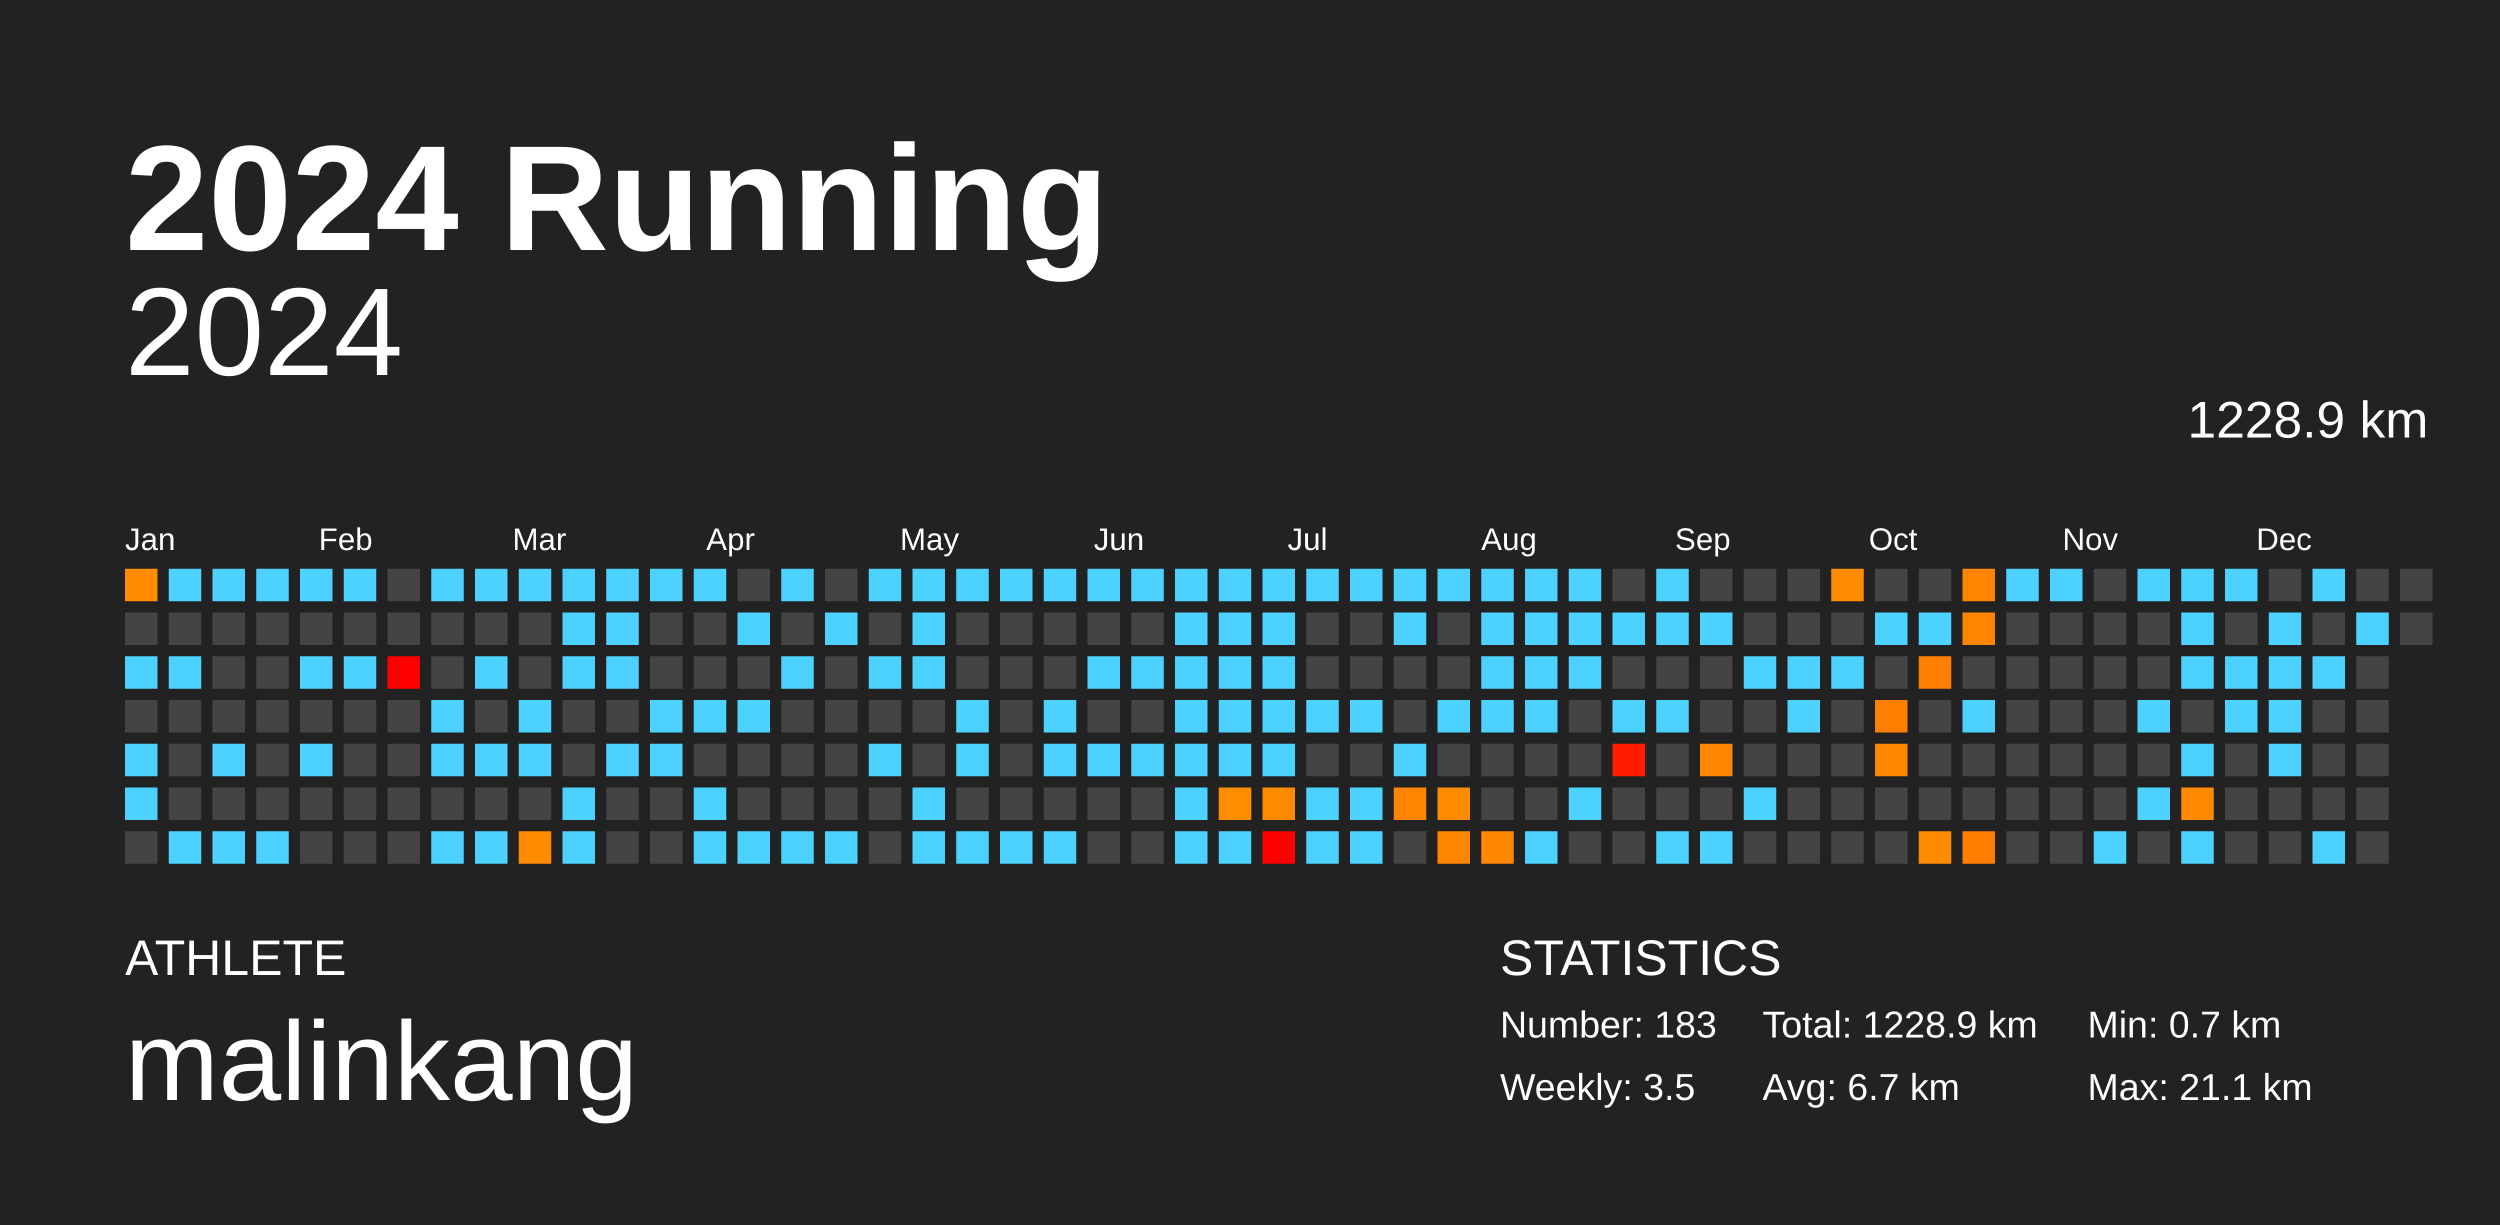
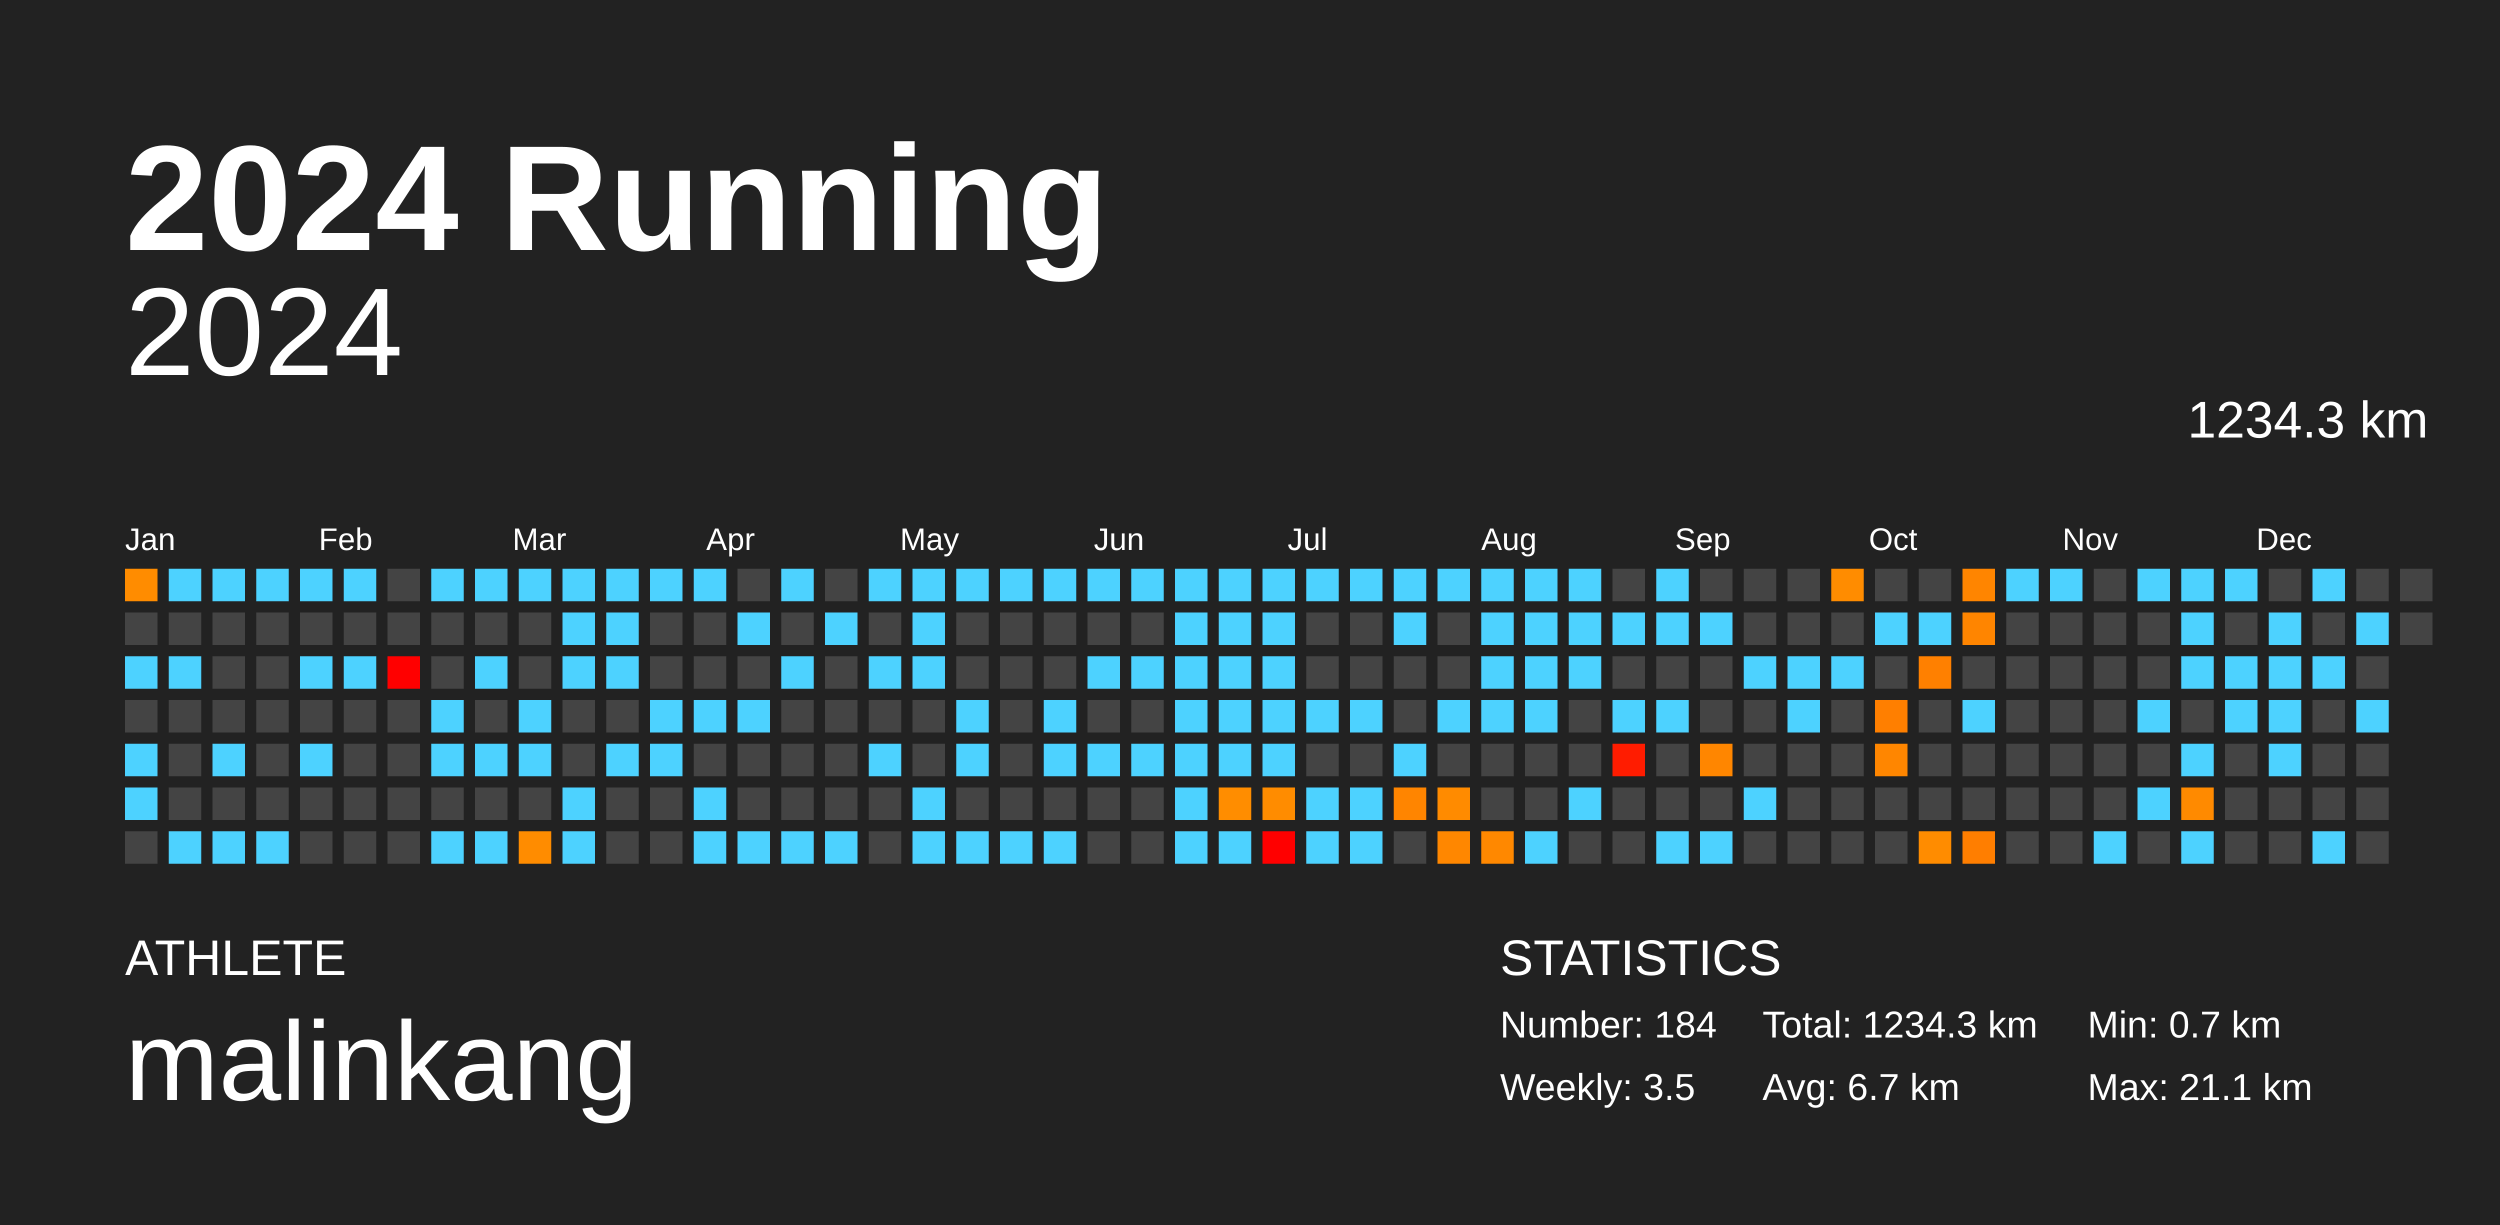
<svg xmlns="http://www.w3.org/2000/svg" baseProfile="full" height="98mm" version="1.1" viewBox="0,0,200,98" width="200mm">
  <defs />
  <rect fill="#222222" height="98" width="200" x="0" y="0" />
  <text fill="#FFFFFF" style="font-size:12px; font-family:Arial; font-weight:bold;" x="10" y="20">2024 Running</text>
  <text fill="#FFFFFF" style="font-size:4px; font-family:Arial" x="10" y="78">ATHLETE</text>
  <text fill="#FFFFFF" style="font-size:9px; font-family:Arial" x="10" y="88">malinkang</text>
  <text fill="#FFFFFF" style="font-size:4px; font-family:Arial" x="120" y="78">STATISTICS</text>
-   <text fill="#FFFFFF" style="font-size:3px; font-family:Arial" x="120" y="83">Number: 183</text>
+   <text fill="#FFFFFF" style="font-size:3px; font-family:Arial" x="120" y="83">Number: 184</text>
  <text fill="#FFFFFF" style="font-size:3px; font-family:Arial" x="120" y="88">Weekly: 3.5</text>
-   <text fill="#FFFFFF" style="font-size:3px; font-family:Arial" x="141" y="83">Total: 1228.9 km</text>
+   <text fill="#FFFFFF" style="font-size:3px; font-family:Arial" x="141" y="83">Total: 1234.3 km</text>
  <text fill="#FFFFFF" style="font-size:3px; font-family:Arial" x="141" y="88">Avg: 6.7 km</text>
  <text fill="#FFFFFF" style="font-size:3px; font-family:Arial" x="167" y="83">Min: 0.7 km</text>
  <text fill="#FFFFFF" style="font-size:3px; font-family:Arial" x="167" y="88">Max: 21.1 km</text>
  <text alignment-baseline="hanging" fill="#FFFFFF" style="font-size:10.0px; font-family:Arial;" x="10" y="30">2024</text>
-   <text alignment-baseline="hanging" fill="#FFFFFF" style="font-size:4.125px; font-family:Arial;" x="175" y="35">1228.9 km</text>
+   <text alignment-baseline="hanging" fill="#FFFFFF" style="font-size:4.125px; font-family:Arial;" x="175" y="35">1234.3 km</text>
  <text fill="#FFFFFF" style="font-size:2.5px; font-family:Arial" x="10.0" y="44">Jan</text>
  <text fill="#FFFFFF" style="font-size:2.5px; font-family:Arial" x="25.5" y="44">Feb</text>
  <text fill="#FFFFFF" style="font-size:2.5px; font-family:Arial" x="41.0" y="44">Mar</text>
  <text fill="#FFFFFF" style="font-size:2.5px; font-family:Arial" x="56.5" y="44">Apr</text>
  <text fill="#FFFFFF" style="font-size:2.5px; font-family:Arial" x="72.0" y="44">May</text>
  <text fill="#FFFFFF" style="font-size:2.5px; font-family:Arial" x="87.5" y="44">Jun</text>
  <text fill="#FFFFFF" style="font-size:2.5px; font-family:Arial" x="103.0" y="44">Jul</text>
  <text fill="#FFFFFF" style="font-size:2.5px; font-family:Arial" x="118.5" y="44">Aug</text>
  <text fill="#FFFFFF" style="font-size:2.5px; font-family:Arial" x="134.0" y="44">Sep</text>
  <text fill="#FFFFFF" style="font-size:2.5px; font-family:Arial" x="149.5" y="44">Oct</text>
  <text fill="#FFFFFF" style="font-size:2.5px; font-family:Arial" x="165.0" y="44">Nov</text>
  <text fill="#FFFFFF" style="font-size:2.5px; font-family:Arial" x="180.5" y="44">Dec</text>
  <rect fill="#ff8c00" height="2.6" width="2.6" x="10.0" y="45.5" />
  <rect fill="#444444" height="2.6" width="2.6" x="10.0" y="49.0" />
  <rect fill="#4dd2ff" height="2.6" width="2.6" x="10.0" y="52.5" />
  <rect fill="#444444" height="2.6" width="2.6" x="10.0" y="56.0" />
  <rect fill="#4dd2ff" height="2.6" width="2.6" x="10.0" y="59.5" />
  <rect fill="#4dd2ff" height="2.6" width="2.6" x="10.0" y="63.0" />
  <rect fill="#444444" height="2.6" width="2.6" x="10.0" y="66.5" />
  <rect fill="#4dd2ff" height="2.6" width="2.6" x="13.5" y="45.5" />
  <rect fill="#444444" height="2.6" width="2.6" x="13.5" y="49.0" />
  <rect fill="#4dd2ff" height="2.6" width="2.6" x="13.5" y="52.5" />
  <rect fill="#444444" height="2.6" width="2.6" x="13.5" y="56.0" />
  <rect fill="#444444" height="2.6" width="2.6" x="13.5" y="59.5" />
  <rect fill="#444444" height="2.6" width="2.6" x="13.5" y="63.0" />
  <rect fill="#4dd2ff" height="2.6" width="2.6" x="13.5" y="66.5" />
  <rect fill="#4dd2ff" height="2.6" width="2.6" x="17.0" y="45.5" />
  <rect fill="#444444" height="2.6" width="2.6" x="17.0" y="49.0" />
  <rect fill="#444444" height="2.6" width="2.6" x="17.0" y="52.5" />
  <rect fill="#444444" height="2.6" width="2.6" x="17.0" y="56.0" />
  <rect fill="#4dd2ff" height="2.6" width="2.6" x="17.0" y="59.5" />
  <rect fill="#444444" height="2.6" width="2.6" x="17.0" y="63.0" />
  <rect fill="#4dd2ff" height="2.6" width="2.6" x="17.0" y="66.5" />
  <rect fill="#4dd2ff" height="2.6" width="2.6" x="20.5" y="45.5" />
  <rect fill="#444444" height="2.6" width="2.6" x="20.5" y="49.0" />
  <rect fill="#444444" height="2.6" width="2.6" x="20.5" y="52.5" />
  <rect fill="#444444" height="2.6" width="2.6" x="20.5" y="56.0" />
  <rect fill="#444444" height="2.6" width="2.6" x="20.5" y="59.5" />
  <rect fill="#444444" height="2.6" width="2.6" x="20.5" y="63.0" />
  <rect fill="#4dd2ff" height="2.6" width="2.6" x="20.5" y="66.5" />
  <rect fill="#4dd2ff" height="2.6" width="2.6" x="24.0" y="45.5" />
  <rect fill="#444444" height="2.6" width="2.6" x="24.0" y="49.0" />
  <rect fill="#4dd2ff" height="2.6" width="2.6" x="24.0" y="52.5" />
  <rect fill="#444444" height="2.6" width="2.6" x="24.0" y="56.0" />
  <rect fill="#4dd2ff" height="2.6" width="2.6" x="24.0" y="59.5" />
  <rect fill="#444444" height="2.6" width="2.6" x="24.0" y="63.0" />
  <rect fill="#444444" height="2.6" width="2.6" x="24.0" y="66.5" />
  <rect fill="#4dd2ff" height="2.6" width="2.6" x="27.5" y="45.5" />
  <rect fill="#444444" height="2.6" width="2.6" x="27.5" y="49.0" />
  <rect fill="#4dd2ff" height="2.6" width="2.6" x="27.5" y="52.5" />
  <rect fill="#444444" height="2.6" width="2.6" x="27.5" y="56.0" />
  <rect fill="#444444" height="2.6" width="2.6" x="27.5" y="59.5" />
  <rect fill="#444444" height="2.6" width="2.6" x="27.5" y="63.0" />
  <rect fill="#444444" height="2.6" width="2.6" x="27.5" y="66.5" />
  <rect fill="#444444" height="2.6" width="2.6" x="31.0" y="45.5" />
  <rect fill="#444444" height="2.6" width="2.6" x="31.0" y="49.0" />
  <rect fill="red" height="2.6" width="2.6" x="31.0" y="52.5" />
  <rect fill="#444444" height="2.6" width="2.6" x="31.0" y="56.0" />
  <rect fill="#444444" height="2.6" width="2.6" x="31.0" y="59.5" />
  <rect fill="#444444" height="2.6" width="2.6" x="31.0" y="63.0" />
  <rect fill="#444444" height="2.6" width="2.6" x="31.0" y="66.5" />
  <rect fill="#4dd2ff" height="2.6" width="2.6" x="34.5" y="45.5" />
  <rect fill="#444444" height="2.6" width="2.6" x="34.5" y="49.0" />
  <rect fill="#444444" height="2.6" width="2.6" x="34.5" y="52.5" />
  <rect fill="#4dd2ff" height="2.6" width="2.6" x="34.5" y="56.0" />
  <rect fill="#4dd2ff" height="2.6" width="2.6" x="34.5" y="59.5" />
  <rect fill="#444444" height="2.6" width="2.6" x="34.5" y="63.0" />
  <rect fill="#4dd2ff" height="2.6" width="2.6" x="34.5" y="66.5" />
  <rect fill="#4dd2ff" height="2.6" width="2.6" x="38.0" y="45.5" />
  <rect fill="#444444" height="2.6" width="2.6" x="38.0" y="49.0" />
  <rect fill="#4dd2ff" height="2.6" width="2.6" x="38.0" y="52.5" />
  <rect fill="#444444" height="2.6" width="2.6" x="38.0" y="56.0" />
  <rect fill="#4dd2ff" height="2.6" width="2.6" x="38.0" y="59.5" />
  <rect fill="#444444" height="2.6" width="2.6" x="38.0" y="63.0" />
  <rect fill="#4dd2ff" height="2.6" width="2.6" x="38.0" y="66.5" />
  <rect fill="#4dd2ff" height="2.6" width="2.6" x="41.5" y="45.5" />
  <rect fill="#444444" height="2.6" width="2.6" x="41.5" y="49.0" />
  <rect fill="#444444" height="2.6" width="2.6" x="41.5" y="52.5" />
  <rect fill="#4dd2ff" height="2.6" width="2.6" x="41.5" y="56.0" />
  <rect fill="#4dd2ff" height="2.6" width="2.6" x="41.5" y="59.5" />
  <rect fill="#444444" height="2.6" width="2.6" x="41.5" y="63.0" />
  <rect fill="#ff8c00" height="2.6" width="2.6" x="41.5" y="66.5" />
  <rect fill="#4dd2ff" height="2.6" width="2.6" x="45.0" y="45.5" />
  <rect fill="#4dd2ff" height="2.6" width="2.6" x="45.0" y="49.0" />
  <rect fill="#4dd2ff" height="2.6" width="2.6" x="45.0" y="52.5" />
  <rect fill="#444444" height="2.6" width="2.6" x="45.0" y="56.0" />
  <rect fill="#444444" height="2.6" width="2.6" x="45.0" y="59.5" />
  <rect fill="#4dd2ff" height="2.6" width="2.6" x="45.0" y="63.0" />
  <rect fill="#4dd2ff" height="2.6" width="2.6" x="45.0" y="66.5" />
  <rect fill="#4dd2ff" height="2.6" width="2.6" x="48.5" y="45.5" />
  <rect fill="#4dd2ff" height="2.6" width="2.6" x="48.5" y="49.0" />
  <rect fill="#4dd2ff" height="2.6" width="2.6" x="48.5" y="52.5" />
  <rect fill="#444444" height="2.6" width="2.6" x="48.5" y="56.0" />
  <rect fill="#4dd2ff" height="2.6" width="2.6" x="48.5" y="59.5" />
  <rect fill="#444444" height="2.6" width="2.6" x="48.5" y="63.0" />
  <rect fill="#444444" height="2.6" width="2.6" x="48.5" y="66.5" />
  <rect fill="#4dd2ff" height="2.6" width="2.6" x="52.0" y="45.5" />
  <rect fill="#444444" height="2.6" width="2.6" x="52.0" y="49.0" />
  <rect fill="#444444" height="2.6" width="2.6" x="52.0" y="52.5" />
  <rect fill="#4dd2ff" height="2.6" width="2.6" x="52.0" y="56.0" />
  <rect fill="#4dd2ff" height="2.6" width="2.6" x="52.0" y="59.5" />
  <rect fill="#444444" height="2.6" width="2.6" x="52.0" y="63.0" />
  <rect fill="#444444" height="2.6" width="2.6" x="52.0" y="66.5" />
  <rect fill="#4dd2ff" height="2.6" width="2.6" x="55.5" y="45.5" />
  <rect fill="#444444" height="2.6" width="2.6" x="55.5" y="49.0" />
  <rect fill="#444444" height="2.6" width="2.6" x="55.5" y="52.5" />
  <rect fill="#4dd2ff" height="2.6" width="2.6" x="55.5" y="56.0" />
  <rect fill="#444444" height="2.6" width="2.6" x="55.5" y="59.5" />
  <rect fill="#4dd2ff" height="2.6" width="2.6" x="55.5" y="63.0" />
  <rect fill="#4dd2ff" height="2.6" width="2.6" x="55.5" y="66.5" />
  <rect fill="#444444" height="2.6" width="2.6" x="59.0" y="45.5" />
  <rect fill="#4dd2ff" height="2.6" width="2.6" x="59.0" y="49.0" />
  <rect fill="#444444" height="2.6" width="2.6" x="59.0" y="52.5" />
  <rect fill="#4dd2ff" height="2.6" width="2.6" x="59.0" y="56.0" />
  <rect fill="#444444" height="2.6" width="2.6" x="59.0" y="59.5" />
  <rect fill="#444444" height="2.6" width="2.6" x="59.0" y="63.0" />
  <rect fill="#4dd2ff" height="2.6" width="2.6" x="59.0" y="66.5" />
  <rect fill="#4dd2ff" height="2.6" width="2.6" x="62.5" y="45.5" />
  <rect fill="#444444" height="2.6" width="2.6" x="62.5" y="49.0" />
  <rect fill="#4dd2ff" height="2.6" width="2.6" x="62.5" y="52.5" />
  <rect fill="#444444" height="2.6" width="2.6" x="62.5" y="56.0" />
  <rect fill="#444444" height="2.6" width="2.6" x="62.5" y="59.5" />
  <rect fill="#444444" height="2.6" width="2.6" x="62.5" y="63.0" />
  <rect fill="#4dd2ff" height="2.6" width="2.6" x="62.5" y="66.5" />
  <rect fill="#444444" height="2.6" width="2.6" x="66.0" y="45.5" />
  <rect fill="#4dd2ff" height="2.6" width="2.6" x="66.0" y="49.0" />
  <rect fill="#444444" height="2.6" width="2.6" x="66.0" y="52.5" />
  <rect fill="#444444" height="2.6" width="2.6" x="66.0" y="56.0" />
  <rect fill="#444444" height="2.6" width="2.6" x="66.0" y="59.5" />
  <rect fill="#444444" height="2.6" width="2.6" x="66.0" y="63.0" />
  <rect fill="#4dd2ff" height="2.6" width="2.6" x="66.0" y="66.5" />
  <rect fill="#4dd2ff" height="2.6" width="2.6" x="69.5" y="45.5" />
  <rect fill="#444444" height="2.6" width="2.6" x="69.5" y="49.0" />
  <rect fill="#4dd2ff" height="2.6" width="2.6" x="69.5" y="52.5" />
  <rect fill="#444444" height="2.6" width="2.6" x="69.5" y="56.0" />
  <rect fill="#4dd2ff" height="2.6" width="2.6" x="69.5" y="59.5" />
  <rect fill="#444444" height="2.6" width="2.6" x="69.5" y="63.0" />
  <rect fill="#444444" height="2.6" width="2.6" x="69.5" y="66.5" />
  <rect fill="#4dd2ff" height="2.6" width="2.6" x="73.0" y="45.5" />
  <rect fill="#4dd2ff" height="2.6" width="2.6" x="73.0" y="49.0" />
  <rect fill="#4dd2ff" height="2.6" width="2.6" x="73.0" y="52.5" />
  <rect fill="#444444" height="2.6" width="2.6" x="73.0" y="56.0" />
  <rect fill="#444444" height="2.6" width="2.6" x="73.0" y="59.5" />
  <rect fill="#4dd2ff" height="2.6" width="2.6" x="73.0" y="63.0" />
  <rect fill="#4dd2ff" height="2.6" width="2.6" x="73.0" y="66.5" />
  <rect fill="#4dd2ff" height="2.6" width="2.6" x="76.5" y="45.5" />
  <rect fill="#444444" height="2.6" width="2.6" x="76.5" y="49.0" />
  <rect fill="#444444" height="2.6" width="2.6" x="76.5" y="52.5" />
  <rect fill="#4dd2ff" height="2.6" width="2.6" x="76.5" y="56.0" />
  <rect fill="#4dd2ff" height="2.6" width="2.6" x="76.5" y="59.5" />
  <rect fill="#444444" height="2.6" width="2.6" x="76.5" y="63.0" />
  <rect fill="#4dd2ff" height="2.6" width="2.6" x="76.5" y="66.5" />
  <rect fill="#4dd2ff" height="2.6" width="2.6" x="80.0" y="45.5" />
  <rect fill="#444444" height="2.6" width="2.6" x="80.0" y="49.0" />
  <rect fill="#444444" height="2.6" width="2.6" x="80.0" y="52.5" />
  <rect fill="#444444" height="2.6" width="2.6" x="80.0" y="56.0" />
  <rect fill="#444444" height="2.6" width="2.6" x="80.0" y="59.5" />
  <rect fill="#444444" height="2.6" width="2.6" x="80.0" y="63.0" />
  <rect fill="#4dd2ff" height="2.6" width="2.6" x="80.0" y="66.5" />
  <rect fill="#4dd2ff" height="2.6" width="2.6" x="83.5" y="45.5" />
  <rect fill="#444444" height="2.6" width="2.6" x="83.5" y="49.0" />
  <rect fill="#444444" height="2.6" width="2.6" x="83.5" y="52.5" />
  <rect fill="#4dd2ff" height="2.6" width="2.6" x="83.5" y="56.0" />
  <rect fill="#4dd2ff" height="2.6" width="2.6" x="83.5" y="59.5" />
  <rect fill="#444444" height="2.6" width="2.6" x="83.5" y="63.0" />
  <rect fill="#4dd2ff" height="2.6" width="2.6" x="83.5" y="66.5" />
  <rect fill="#4dd2ff" height="2.6" width="2.6" x="87.0" y="45.5" />
  <rect fill="#444444" height="2.6" width="2.6" x="87.0" y="49.0" />
  <rect fill="#4dd2ff" height="2.6" width="2.6" x="87.0" y="52.5" />
  <rect fill="#444444" height="2.6" width="2.6" x="87.0" y="56.0" />
  <rect fill="#4dd2ff" height="2.6" width="2.6" x="87.0" y="59.5" />
  <rect fill="#444444" height="2.6" width="2.6" x="87.0" y="63.0" />
  <rect fill="#444444" height="2.6" width="2.6" x="87.0" y="66.5" />
  <rect fill="#4dd2ff" height="2.6" width="2.6" x="90.5" y="45.5" />
  <rect fill="#444444" height="2.6" width="2.6" x="90.5" y="49.0" />
  <rect fill="#4dd2ff" height="2.6" width="2.6" x="90.5" y="52.5" />
  <rect fill="#444444" height="2.6" width="2.6" x="90.5" y="56.0" />
  <rect fill="#4dd2ff" height="2.6" width="2.6" x="90.5" y="59.5" />
  <rect fill="#444444" height="2.6" width="2.6" x="90.5" y="63.0" />
  <rect fill="#444444" height="2.6" width="2.6" x="90.5" y="66.5" />
  <rect fill="#4dd2ff" height="2.6" width="2.6" x="94.0" y="45.5" />
  <rect fill="#4dd2ff" height="2.6" width="2.6" x="94.0" y="49.0" />
  <rect fill="#4dd2ff" height="2.6" width="2.6" x="94.0" y="52.5" />
  <rect fill="#4dd2ff" height="2.6" width="2.6" x="94.0" y="56.0" />
  <rect fill="#4dd2ff" height="2.6" width="2.6" x="94.0" y="59.5" />
  <rect fill="#4dd2ff" height="2.6" width="2.6" x="94.0" y="63.0" />
  <rect fill="#4dd2ff" height="2.6" width="2.6" x="94.0" y="66.5" />
  <rect fill="#4dd2ff" height="2.6" width="2.6" x="97.5" y="45.5" />
  <rect fill="#4dd2ff" height="2.6" width="2.6" x="97.5" y="49.0" />
  <rect fill="#4dd2ff" height="2.6" width="2.6" x="97.5" y="52.5" />
  <rect fill="#4dd2ff" height="2.6" width="2.6" x="97.5" y="56.0" />
  <rect fill="#4dd2ff" height="2.6" width="2.6" x="97.5" y="59.5" />
  <rect fill="#ff8d00" height="2.6" width="2.6" x="97.5" y="63.0" />
  <rect fill="#4dd2ff" height="2.6" width="2.6" x="97.5" y="66.5" />
  <rect fill="#4dd2ff" height="2.6" width="2.6" x="101.0" y="45.5" />
  <rect fill="#4dd2ff" height="2.6" width="2.6" x="101.0" y="49.0" />
  <rect fill="#4dd2ff" height="2.6" width="2.6" x="101.0" y="52.5" />
  <rect fill="#4dd2ff" height="2.6" width="2.6" x="101.0" y="56.0" />
  <rect fill="#4dd2ff" height="2.6" width="2.6" x="101.0" y="59.5" />
  <rect fill="#ff8c00" height="2.6" width="2.6" x="101.0" y="63.0" />
  <rect fill="red" height="2.6" width="2.6" x="101.0" y="66.5" />
  <rect fill="#4dd2ff" height="2.6" width="2.6" x="104.5" y="45.5" />
  <rect fill="#444444" height="2.6" width="2.6" x="104.5" y="49.0" />
  <rect fill="#444444" height="2.6" width="2.6" x="104.5" y="52.5" />
  <rect fill="#4dd2ff" height="2.6" width="2.6" x="104.5" y="56.0" />
  <rect fill="#444444" height="2.6" width="2.6" x="104.5" y="59.5" />
  <rect fill="#4dd2ff" height="2.6" width="2.6" x="104.5" y="63.0" />
  <rect fill="#4dd2ff" height="2.6" width="2.6" x="104.5" y="66.5" />
  <rect fill="#4dd2ff" height="2.6" width="2.6" x="108.0" y="45.5" />
  <rect fill="#444444" height="2.6" width="2.6" x="108.0" y="49.0" />
  <rect fill="#444444" height="2.6" width="2.6" x="108.0" y="52.5" />
  <rect fill="#4dd2ff" height="2.6" width="2.6" x="108.0" y="56.0" />
  <rect fill="#444444" height="2.6" width="2.6" x="108.0" y="59.5" />
  <rect fill="#4dd2ff" height="2.6" width="2.6" x="108.0" y="63.0" />
  <rect fill="#4dd2ff" height="2.6" width="2.6" x="108.0" y="66.5" />
  <rect fill="#4dd2ff" height="2.6" width="2.6" x="111.5" y="45.5" />
  <rect fill="#4dd2ff" height="2.6" width="2.6" x="111.5" y="49.0" />
  <rect fill="#444444" height="2.6" width="2.6" x="111.5" y="52.5" />
  <rect fill="#444444" height="2.6" width="2.6" x="111.5" y="56.0" />
  <rect fill="#4dd2ff" height="2.6" width="2.6" x="111.5" y="59.5" />
  <rect fill="#ff8500" height="2.6" width="2.6" x="111.5" y="63.0" />
  <rect fill="#444444" height="2.6" width="2.6" x="111.5" y="66.5" />
  <rect fill="#4dd2ff" height="2.6" width="2.6" x="115.0" y="45.5" />
  <rect fill="#444444" height="2.6" width="2.6" x="115.0" y="49.0" />
  <rect fill="#444444" height="2.6" width="2.6" x="115.0" y="52.5" />
  <rect fill="#4dd2ff" height="2.6" width="2.6" x="115.0" y="56.0" />
  <rect fill="#444444" height="2.6" width="2.6" x="115.0" y="59.5" />
  <rect fill="#ff8b00" height="2.6" width="2.6" x="115.0" y="63.0" />
  <rect fill="#ff8700" height="2.6" width="2.6" x="115.0" y="66.5" />
  <rect fill="#4dd2ff" height="2.6" width="2.6" x="118.5" y="45.5" />
  <rect fill="#4dd2ff" height="2.6" width="2.6" x="118.5" y="49.0" />
  <rect fill="#4dd2ff" height="2.6" width="2.6" x="118.5" y="52.5" />
  <rect fill="#4dd2ff" height="2.6" width="2.6" x="118.5" y="56.0" />
  <rect fill="#444444" height="2.6" width="2.6" x="118.5" y="59.5" />
  <rect fill="#444444" height="2.6" width="2.6" x="118.5" y="63.0" />
  <rect fill="#ff8800" height="2.6" width="2.6" x="118.5" y="66.5" />
  <rect fill="#4dd2ff" height="2.6" width="2.6" x="122.0" y="45.5" />
  <rect fill="#4dd2ff" height="2.6" width="2.6" x="122.0" y="49.0" />
  <rect fill="#4dd2ff" height="2.6" width="2.6" x="122.0" y="52.5" />
  <rect fill="#4dd2ff" height="2.6" width="2.6" x="122.0" y="56.0" />
  <rect fill="#444444" height="2.6" width="2.6" x="122.0" y="59.5" />
  <rect fill="#444444" height="2.6" width="2.6" x="122.0" y="63.0" />
  <rect fill="#4dd2ff" height="2.6" width="2.6" x="122.0" y="66.5" />
  <rect fill="#4dd2ff" height="2.6" width="2.6" x="125.5" y="45.5" />
  <rect fill="#4dd2ff" height="2.6" width="2.6" x="125.5" y="49.0" />
  <rect fill="#4dd2ff" height="2.6" width="2.6" x="125.5" y="52.5" />
  <rect fill="#444444" height="2.6" width="2.6" x="125.5" y="56.0" />
  <rect fill="#444444" height="2.6" width="2.6" x="125.5" y="59.5" />
  <rect fill="#4dd2ff" height="2.6" width="2.6" x="125.5" y="63.0" />
  <rect fill="#444444" height="2.6" width="2.6" x="125.5" y="66.5" />
  <rect fill="#444444" height="2.6" width="2.6" x="129.0" y="45.5" />
  <rect fill="#4dd2ff" height="2.6" width="2.6" x="129.0" y="49.0" />
  <rect fill="#444444" height="2.6" width="2.6" x="129.0" y="52.5" />
  <rect fill="#4dd2ff" height="2.6" width="2.6" x="129.0" y="56.0" />
  <rect fill="#ff1c00" height="2.6" width="2.6" x="129.0" y="59.5" />
  <rect fill="#444444" height="2.6" width="2.6" x="129.0" y="63.0" />
  <rect fill="#444444" height="2.6" width="2.6" x="129.0" y="66.5" />
  <rect fill="#4dd2ff" height="2.6" width="2.6" x="132.5" y="45.5" />
  <rect fill="#4dd2ff" height="2.6" width="2.6" x="132.5" y="49.0" />
  <rect fill="#444444" height="2.6" width="2.6" x="132.5" y="52.5" />
  <rect fill="#4dd2ff" height="2.6" width="2.6" x="132.5" y="56.0" />
  <rect fill="#444444" height="2.6" width="2.6" x="132.5" y="59.5" />
  <rect fill="#444444" height="2.6" width="2.6" x="132.5" y="63.0" />
  <rect fill="#4dd2ff" height="2.6" width="2.6" x="132.5" y="66.5" />
  <rect fill="#444444" height="2.6" width="2.6" x="136.0" y="45.5" />
  <rect fill="#4dd2ff" height="2.6" width="2.6" x="136.0" y="49.0" />
  <rect fill="#444444" height="2.6" width="2.6" x="136.0" y="52.5" />
  <rect fill="#444444" height="2.6" width="2.6" x="136.0" y="56.0" />
  <rect fill="#ff8600" height="2.6" width="2.6" x="136.0" y="59.5" />
  <rect fill="#444444" height="2.6" width="2.6" x="136.0" y="63.0" />
  <rect fill="#4dd2ff" height="2.6" width="2.6" x="136.0" y="66.5" />
  <rect fill="#444444" height="2.6" width="2.6" x="139.5" y="45.5" />
  <rect fill="#444444" height="2.6" width="2.6" x="139.5" y="49.0" />
  <rect fill="#4dd2ff" height="2.6" width="2.6" x="139.5" y="52.5" />
  <rect fill="#444444" height="2.6" width="2.6" x="139.5" y="56.0" />
  <rect fill="#444444" height="2.6" width="2.6" x="139.5" y="59.5" />
  <rect fill="#4dd2ff" height="2.6" width="2.6" x="139.5" y="63.0" />
  <rect fill="#444444" height="2.6" width="2.6" x="139.5" y="66.5" />
  <rect fill="#444444" height="2.6" width="2.6" x="143.0" y="45.5" />
  <rect fill="#444444" height="2.6" width="2.6" x="143.0" y="49.0" />
  <rect fill="#4dd2ff" height="2.6" width="2.6" x="143.0" y="52.5" />
  <rect fill="#4dd2ff" height="2.6" width="2.6" x="143.0" y="56.0" />
  <rect fill="#444444" height="2.6" width="2.6" x="143.0" y="59.5" />
  <rect fill="#444444" height="2.6" width="2.6" x="143.0" y="63.0" />
  <rect fill="#444444" height="2.6" width="2.6" x="143.0" y="66.5" />
  <rect fill="#ff8c00" height="2.6" width="2.6" x="146.5" y="45.5" />
  <rect fill="#444444" height="2.6" width="2.6" x="146.5" y="49.0" />
  <rect fill="#4dd2ff" height="2.6" width="2.6" x="146.5" y="52.5" />
  <rect fill="#444444" height="2.6" width="2.6" x="146.5" y="56.0" />
  <rect fill="#444444" height="2.6" width="2.6" x="146.5" y="59.5" />
  <rect fill="#444444" height="2.6" width="2.6" x="146.5" y="63.0" />
  <rect fill="#444444" height="2.6" width="2.6" x="146.5" y="66.5" />
  <rect fill="#444444" height="2.6" width="2.6" x="150.0" y="45.5" />
  <rect fill="#4dd2ff" height="2.6" width="2.6" x="150.0" y="49.0" />
  <rect fill="#444444" height="2.6" width="2.6" x="150.0" y="52.5" />
  <rect fill="#ff7f00" height="2.6" width="2.6" x="150.0" y="56.0" />
  <rect fill="#ff8600" height="2.6" width="2.6" x="150.0" y="59.5" />
  <rect fill="#444444" height="2.6" width="2.6" x="150.0" y="63.0" />
  <rect fill="#444444" height="2.6" width="2.6" x="150.0" y="66.5" />
  <rect fill="#444444" height="2.6" width="2.6" x="153.5" y="45.5" />
  <rect fill="#4dd2ff" height="2.6" width="2.6" x="153.5" y="49.0" />
  <rect fill="#ff8000" height="2.6" width="2.6" x="153.5" y="52.5" />
  <rect fill="#444444" height="2.6" width="2.6" x="153.5" y="56.0" />
  <rect fill="#444444" height="2.6" width="2.6" x="153.5" y="59.5" />
  <rect fill="#444444" height="2.6" width="2.6" x="153.5" y="63.0" />
  <rect fill="#ff8c00" height="2.6" width="2.6" x="153.5" y="66.5" />
  <rect fill="#ff8500" height="2.6" width="2.6" x="157.0" y="45.5" />
  <rect fill="#ff8500" height="2.6" width="2.6" x="157.0" y="49.0" />
  <rect fill="#444444" height="2.6" width="2.6" x="157.0" y="52.5" />
  <rect fill="#4dd2ff" height="2.6" width="2.6" x="157.0" y="56.0" />
  <rect fill="#444444" height="2.6" width="2.6" x="157.0" y="59.5" />
  <rect fill="#444444" height="2.6" width="2.6" x="157.0" y="63.0" />
  <rect fill="#ff7e00" height="2.6" width="2.6" x="157.0" y="66.5" />
  <rect fill="#4dd2ff" height="2.6" width="2.6" x="160.5" y="45.5" />
  <rect fill="#444444" height="2.6" width="2.6" x="160.5" y="49.0" />
  <rect fill="#444444" height="2.6" width="2.6" x="160.5" y="52.5" />
  <rect fill="#444444" height="2.6" width="2.6" x="160.5" y="56.0" />
  <rect fill="#444444" height="2.6" width="2.6" x="160.5" y="59.5" />
  <rect fill="#444444" height="2.6" width="2.6" x="160.5" y="63.0" />
  <rect fill="#444444" height="2.6" width="2.6" x="160.5" y="66.5" />
  <rect fill="#4dd2ff" height="2.6" width="2.6" x="164.0" y="45.5" />
  <rect fill="#444444" height="2.6" width="2.6" x="164.0" y="49.0" />
  <rect fill="#444444" height="2.6" width="2.6" x="164.0" y="52.5" />
  <rect fill="#444444" height="2.6" width="2.6" x="164.0" y="56.0" />
  <rect fill="#444444" height="2.6" width="2.6" x="164.0" y="59.5" />
  <rect fill="#444444" height="2.6" width="2.6" x="164.0" y="63.0" />
  <rect fill="#444444" height="2.6" width="2.6" x="164.0" y="66.5" />
  <rect fill="#444444" height="2.6" width="2.6" x="167.5" y="45.5" />
  <rect fill="#444444" height="2.6" width="2.6" x="167.5" y="49.0" />
  <rect fill="#444444" height="2.6" width="2.6" x="167.5" y="52.5" />
  <rect fill="#444444" height="2.6" width="2.6" x="167.5" y="56.0" />
  <rect fill="#444444" height="2.6" width="2.6" x="167.5" y="59.5" />
  <rect fill="#444444" height="2.6" width="2.6" x="167.5" y="63.0" />
  <rect fill="#4dd2ff" height="2.6" width="2.6" x="167.5" y="66.5" />
  <rect fill="#4dd2ff" height="2.6" width="2.6" x="171.0" y="45.5" />
  <rect fill="#444444" height="2.6" width="2.6" x="171.0" y="49.0" />
  <rect fill="#444444" height="2.6" width="2.6" x="171.0" y="52.5" />
  <rect fill="#4dd2ff" height="2.6" width="2.6" x="171.0" y="56.0" />
  <rect fill="#444444" height="2.6" width="2.6" x="171.0" y="59.5" />
  <rect fill="#4dd2ff" height="2.6" width="2.6" x="171.0" y="63.0" />
  <rect fill="#444444" height="2.6" width="2.6" x="171.0" y="66.5" />
  <rect fill="#4dd2ff" height="2.6" width="2.6" x="174.5" y="45.5" />
  <rect fill="#4dd2ff" height="2.6" width="2.6" x="174.5" y="49.0" />
  <rect fill="#4dd2ff" height="2.6" width="2.6" x="174.5" y="52.5" />
  <rect fill="#444444" height="2.6" width="2.6" x="174.5" y="56.0" />
  <rect fill="#4dd2ff" height="2.6" width="2.6" x="174.5" y="59.5" />
  <rect fill="#ff8a00" height="2.6" width="2.6" x="174.5" y="63.0" />
  <rect fill="#4dd2ff" height="2.6" width="2.6" x="174.5" y="66.5" />
  <rect fill="#4dd2ff" height="2.6" width="2.6" x="178.0" y="45.5" />
  <rect fill="#444444" height="2.6" width="2.6" x="178.0" y="49.0" />
  <rect fill="#4dd2ff" height="2.6" width="2.6" x="178.0" y="52.5" />
  <rect fill="#4dd2ff" height="2.6" width="2.6" x="178.0" y="56.0" />
  <rect fill="#444444" height="2.6" width="2.6" x="178.0" y="59.5" />
  <rect fill="#444444" height="2.6" width="2.6" x="178.0" y="63.0" />
  <rect fill="#444444" height="2.6" width="2.6" x="178.0" y="66.5" />
  <rect fill="#444444" height="2.6" width="2.6" x="181.5" y="45.5" />
  <rect fill="#4dd2ff" height="2.6" width="2.6" x="181.5" y="49.0" />
  <rect fill="#4dd2ff" height="2.6" width="2.6" x="181.5" y="52.5" />
  <rect fill="#4dd2ff" height="2.6" width="2.6" x="181.5" y="56.0" />
  <rect fill="#4dd2ff" height="2.6" width="2.6" x="181.5" y="59.5" />
  <rect fill="#444444" height="2.6" width="2.6" x="181.5" y="63.0" />
  <rect fill="#444444" height="2.6" width="2.6" x="181.5" y="66.5" />
  <rect fill="#4dd2ff" height="2.6" width="2.6" x="185.0" y="45.5" />
  <rect fill="#444444" height="2.6" width="2.6" x="185.0" y="49.0" />
  <rect fill="#4dd2ff" height="2.6" width="2.6" x="185.0" y="52.5" />
  <rect fill="#444444" height="2.6" width="2.6" x="185.0" y="56.0" />
  <rect fill="#444444" height="2.6" width="2.6" x="185.0" y="59.5" />
  <rect fill="#444444" height="2.6" width="2.6" x="185.0" y="63.0" />
  <rect fill="#4dd2ff" height="2.6" width="2.6" x="185.0" y="66.5" />
  <rect fill="#444444" height="2.6" width="2.6" x="188.5" y="45.5" />
  <rect fill="#4dd2ff" height="2.6" width="2.6" x="188.5" y="49.0" />
  <rect fill="#444444" height="2.6" width="2.6" x="188.5" y="52.5" />
-   <rect fill="#444444" height="2.6" width="2.6" x="188.5" y="56.0" />
+   <rect fill="#4dd2ff" height="2.6" width="2.6" x="188.5" y="56.0" />
  <rect fill="#444444" height="2.6" width="2.6" x="188.5" y="59.5" />
  <rect fill="#444444" height="2.6" width="2.6" x="188.5" y="63.0" />
  <rect fill="#444444" height="2.6" width="2.6" x="188.5" y="66.5" />
  <rect fill="#444444" height="2.6" width="2.6" x="192.0" y="45.5" />
  <rect fill="#444444" height="2.6" width="2.6" x="192.0" y="49.0" />
</svg>
